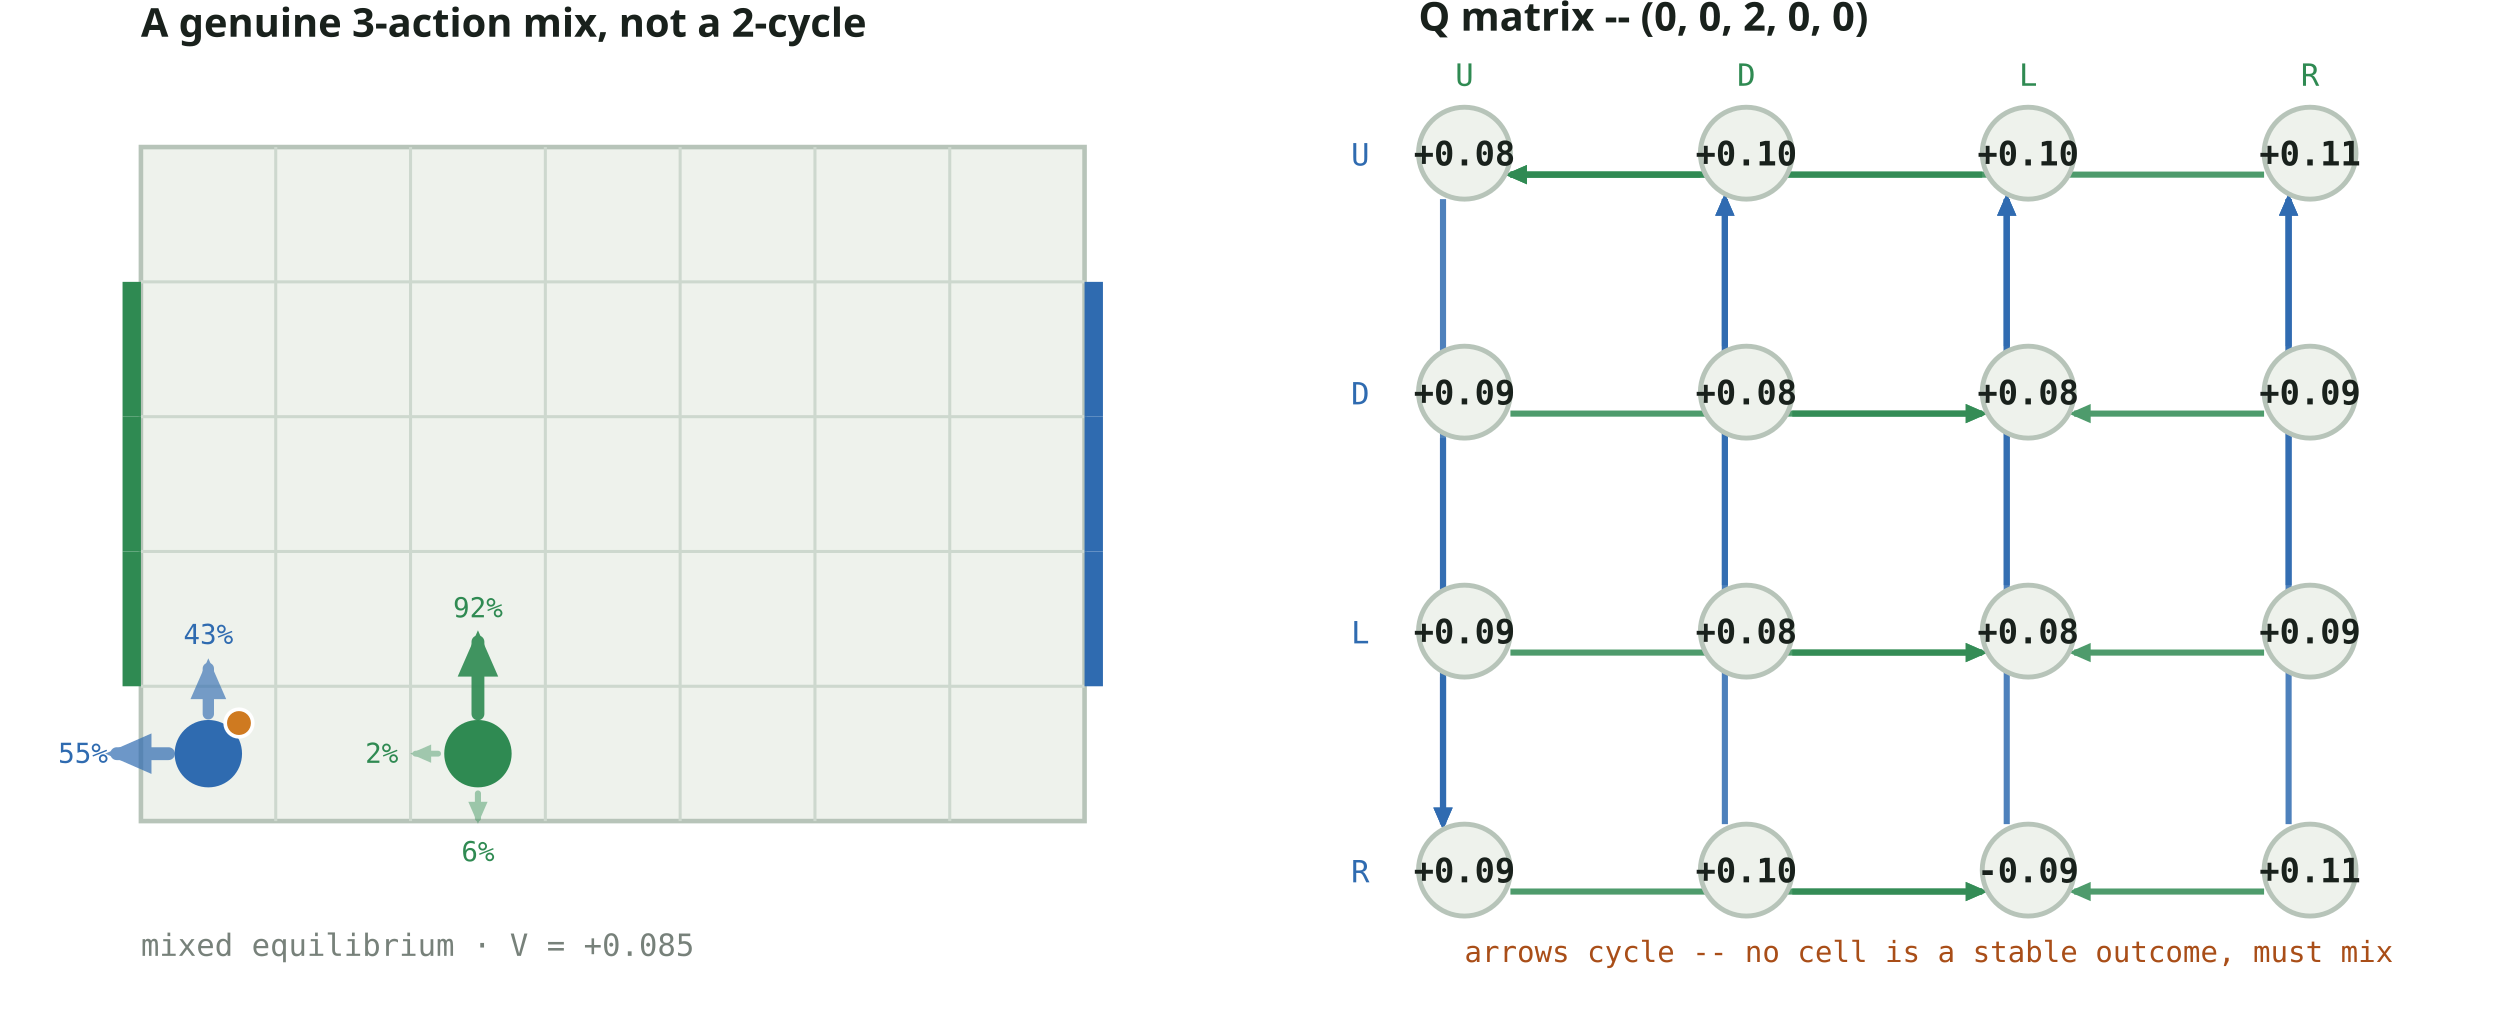
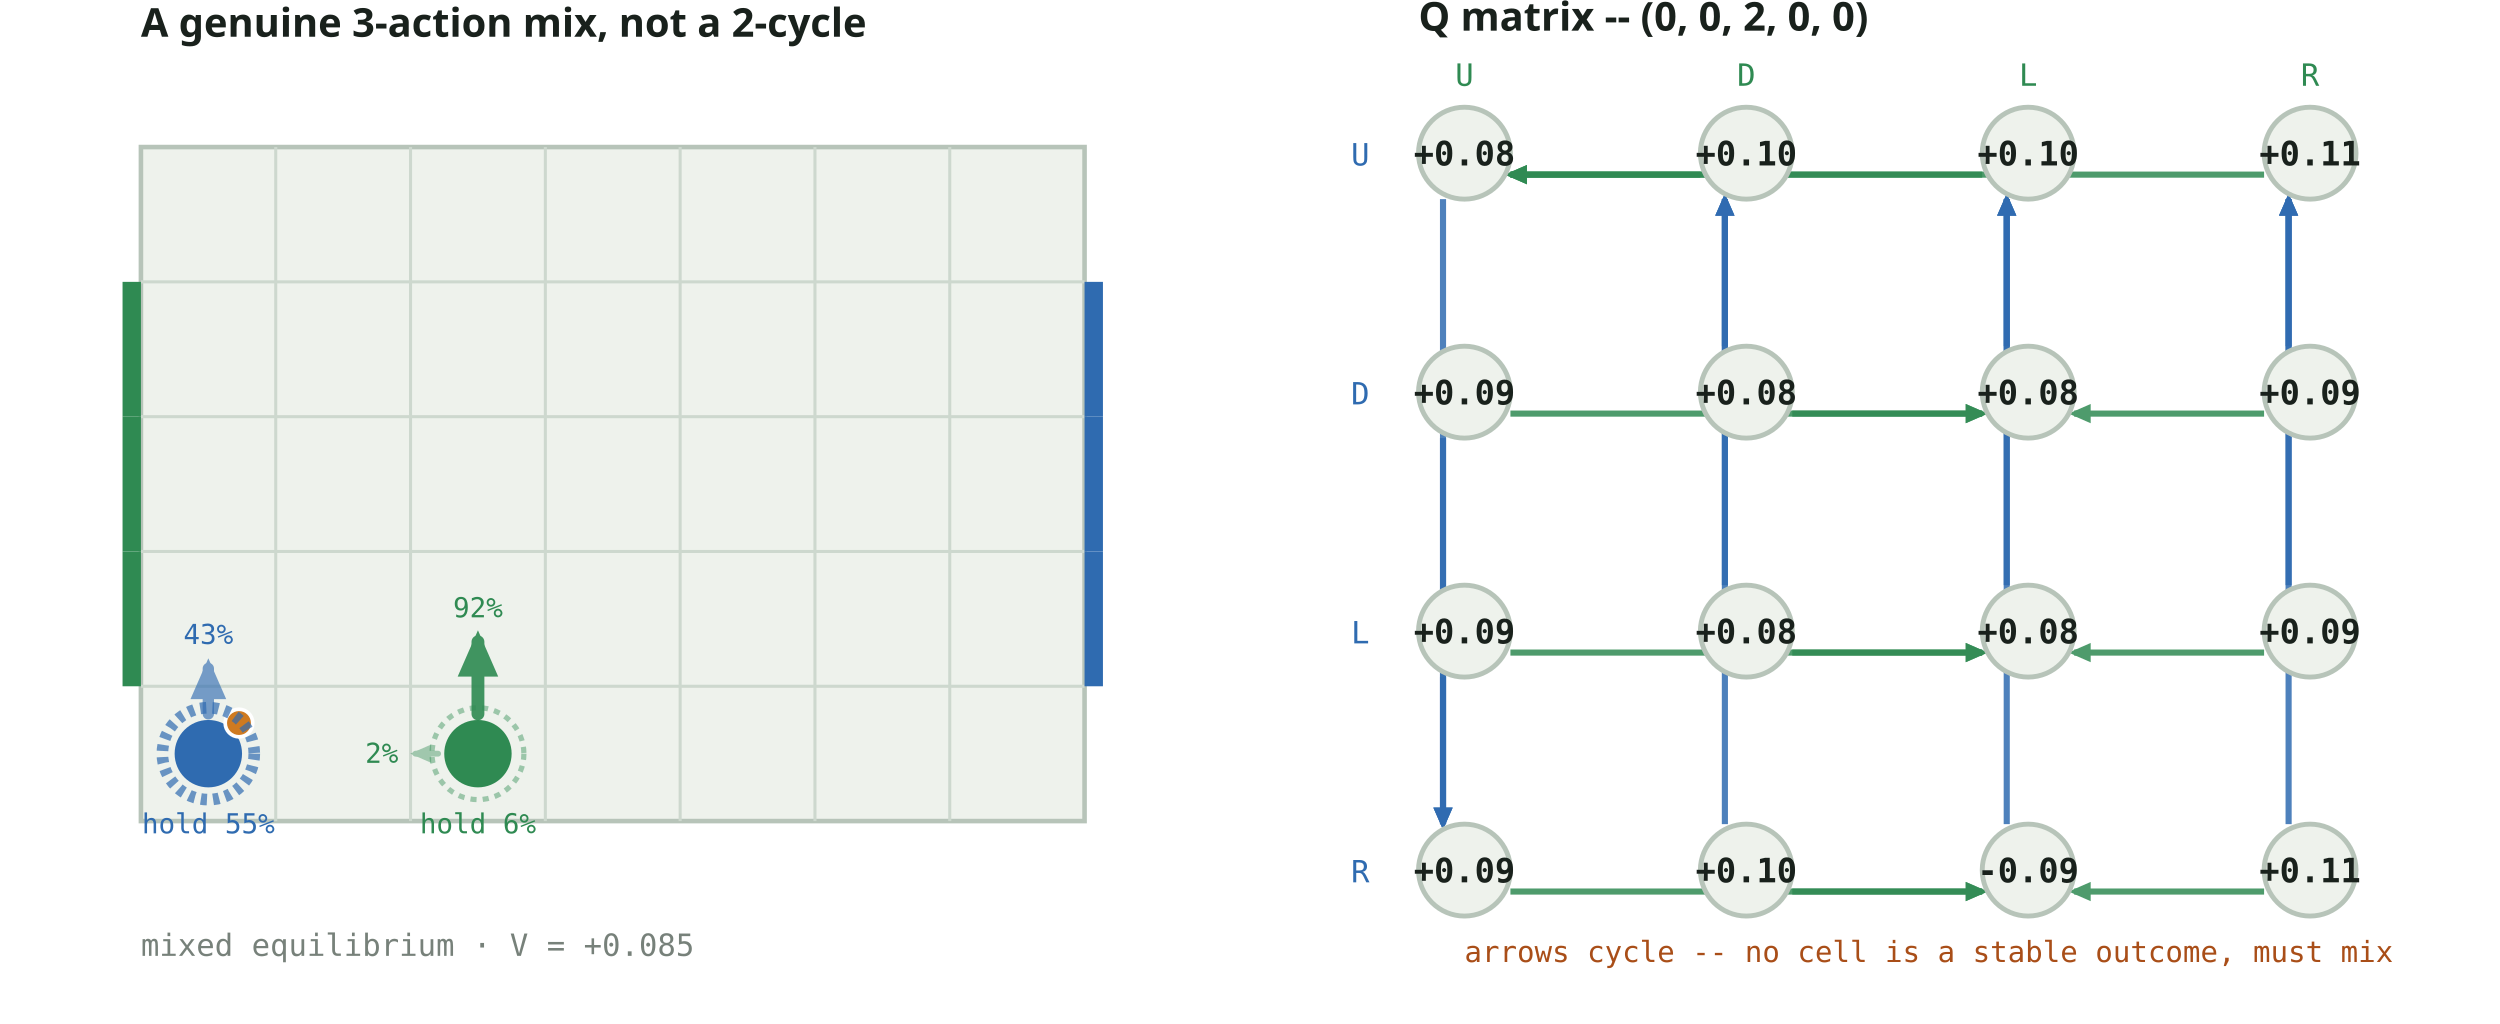
<svg xmlns="http://www.w3.org/2000/svg" viewBox="0 0 816 334" role="img" aria-label="panel">
  <g transform="translate(16.0 18.0)">
    <clipPath id="pnl0">
      <rect x="-16.0" y="-16.0" width="400.0" height="330.0" />
    </clipPath>
    <g clip-path="url(#pnl0)">
      <defs>
        <marker id="ah-2f6bb0" viewBox="0 0 8 8" refX="6" refY="4" markerWidth="3.6" markerHeight="3.6" orient="auto">
          <path d="M0 0.5 L8 4 L0 7.5 z" fill="var(--p0, #2f6bb0)" />
        </marker>
        <marker id="ah-2f8a52" viewBox="0 0 8 8" refX="6" refY="4" markerWidth="3.6" markerHeight="3.6" orient="auto">
          <path d="M0 0.5 L8 4 L0 7.5 z" fill="var(--p1, #2f8a52)" />
        </marker>
      </defs>
      <rect x="30" y="30" width="308" height="220" fill="var(--tint, #eef2ec)" stroke="var(--rule-strong, #b7c4b9)" stroke-width="1.5" />
      <line x1="74" y1="30" x2="74" y2="250" stroke="var(--rule, #cdd8ce)" stroke-width="1" />
      <line x1="118" y1="30" x2="118" y2="250" stroke="var(--rule, #cdd8ce)" stroke-width="1" />
      <line x1="162" y1="30" x2="162" y2="250" stroke="var(--rule, #cdd8ce)" stroke-width="1" />
      <line x1="206" y1="30" x2="206" y2="250" stroke="var(--rule, #cdd8ce)" stroke-width="1" />
      <line x1="250" y1="30" x2="250" y2="250" stroke="var(--rule, #cdd8ce)" stroke-width="1" />
      <line x1="294" y1="30" x2="294" y2="250" stroke="var(--rule, #cdd8ce)" stroke-width="1" />
      <line x1="30" y1="74" x2="338" y2="74" stroke="var(--rule, #cdd8ce)" stroke-width="1" />
      <line x1="30" y1="118" x2="338" y2="118" stroke="var(--rule, #cdd8ce)" stroke-width="1" />
      <line x1="30" y1="162" x2="338" y2="162" stroke="var(--rule, #cdd8ce)" stroke-width="1" />
      <line x1="30" y1="206" x2="338" y2="206" stroke="var(--rule, #cdd8ce)" stroke-width="1" />
      <rect x="24" y="162" width="6" height="44" fill="var(--p1, #2f8a52)" />
      <rect x="338" y="162" width="6" height="44" fill="var(--p0, #2f6bb0)" />
      <rect x="24" y="118" width="6" height="44" fill="var(--p1, #2f8a52)" />
      <rect x="338" y="118" width="6" height="44" fill="var(--p0, #2f6bb0)" />
      <rect x="24" y="74" width="6" height="44" fill="var(--p1, #2f8a52)" />
      <rect x="338" y="74" width="6" height="44" fill="var(--p0, #2f6bb0)" />
      <circle cx="52.0" cy="228.0" r="11" fill="var(--p0, #2f6bb0)" />
      <circle cx="140.0" cy="228.0" r="11" fill="var(--p1, #2f8a52)" />
      <circle cx="62.0" cy="218.0" r="4.5" fill="var(--ball, #cf7a20)" stroke="var(--paper, #ffffff)" stroke-width="1.2" />
+       <circle cx="52.0" cy="228.0" r="15" fill="none" stroke="var(--p0, #2f6bb0)" stroke-width="3.8" stroke-dasharray="2 2" opacity="0.70" />
+       <text x="52.0" y="254.0" text-anchor="middle" font-family="ui-monospace,monospace" font-size="9" fill="var(--p0, #2f6bb0)">hold 55%</text>
      <line x1="52.0" y1="215.0" x2="52.0" y2="200.2" stroke="var(--p0, #2f6bb0)" stroke-width="3.7" stroke-linecap="round" opacity="0.64" marker-end="url(#ah-2f6bb0)" />
      <text x="52.0" y="192.2" text-anchor="middle" font-family="ui-monospace,monospace" font-size="9" fill="var(--p0, #2f6bb0)">43%</text>
-       <line x1="39.0" y1="228.0" x2="22.1" y2="228.0" stroke="var(--p0, #2f6bb0)" stroke-width="4.2" stroke-linecap="round" opacity="0.70" marker-end="url(#ah-2f6bb0)" />
-       <text x="11.1" y="231.0" text-anchor="middle" font-family="ui-monospace,monospace" font-size="9" fill="var(--p0, #2f6bb0)">55%</text>
+       <circle cx="140.0" cy="228.0" r="15" fill="none" stroke="var(--p1, #2f8a52)" stroke-width="1.7" stroke-dasharray="2 2" opacity="0.43" />
+       <text x="140.0" y="254.0" text-anchor="middle" font-family="ui-monospace,monospace" font-size="9" fill="var(--p1, #2f8a52)">hold 6%</text>
      <line x1="140.0" y1="215.0" x2="140.0" y2="191.5" stroke="var(--p1, #2f8a52)" stroke-width="4.2" stroke-linecap="round" opacity="0.91" marker-end="url(#ah-2f8a52)" />
      <text x="140.0" y="183.5" text-anchor="middle" font-family="ui-monospace,monospace" font-size="9" fill="var(--p1, #2f8a52)">92%</text>
-       <line x1="140.0" y1="241.0" x2="140.0" y2="249.1" stroke="var(--p1, #2f8a52)" stroke-width="2.0" stroke-linecap="round" opacity="0.43" marker-end="url(#ah-2f8a52)" />
-       <text x="140.0" y="263.1" text-anchor="middle" font-family="ui-monospace,monospace" font-size="9" fill="var(--p1, #2f8a52)">6%</text>
      <line x1="127.0" y1="228.0" x2="119.6" y2="228.0" stroke="var(--p1, #2f8a52)" stroke-width="1.9" stroke-linecap="round" opacity="0.41" marker-end="url(#ah-2f8a52)" />
      <text x="108.6" y="231.0" text-anchor="middle" font-family="ui-monospace,monospace" font-size="9" fill="var(--p1, #2f8a52)">2%</text>
      <text x="30" y="294" font-family="ui-monospace,monospace" font-size="10" fill="var(--ink-faint, #77817a)">mixed equilibrium · V = +0.085</text>
      <text x="30" y="-6" font-family="Barlow Semi Condensed,sans-serif" font-weight="600" font-size="13" fill="var(--ink, #19211c)">A genuine 3-action mix, not a 2-cycle</text>
    </g>
  </g>
  <g transform="translate(432.0 16.0)">
    <clipPath id="pnl1">
      <rect x="-16.0" y="-16.0" width="400.0" height="334.0" />
    </clipPath>
    <g clip-path="url(#pnl1)">
      <text x="31" y="-6" font-family="Barlow Semi Condensed,sans-serif" font-weight="600" font-size="13" fill="var(--ink, #19211c)">Q matrix -- (0, 0, 2, 0, 0)</text>
      <defs>
        <marker id="ah-2f6bb0" viewBox="0 0 8 8" refX="6" refY="4" markerWidth="3.6" markerHeight="3.6" orient="auto">
          <path d="M0 0.5 L8 4 L0 7.5 z" fill="var(--p0, #2f6bb0)" />
        </marker>
        <marker id="ah-2f8a52" viewBox="0 0 8 8" refX="6" refY="4" markerWidth="3.6" markerHeight="3.6" orient="auto">
          <path d="M0 0.5 L8 4 L0 7.5 z" fill="var(--p1, #2f8a52)" />
        </marker>
      </defs>
      <text x="46" y="12" text-anchor="middle" font-family="ui-monospace,monospace" font-size="10" fill="var(--p1, #2f8a52)">U</text>
      <text x="138" y="12" text-anchor="middle" font-family="ui-monospace,monospace" font-size="10" fill="var(--p1, #2f8a52)">D</text>
      <text x="230" y="12" text-anchor="middle" font-family="ui-monospace,monospace" font-size="10" fill="var(--p1, #2f8a52)">L</text>
      <text x="322" y="12" text-anchor="middle" font-family="ui-monospace,monospace" font-size="10" fill="var(--p1, #2f8a52)">R</text>
      <text x="12" y="38" text-anchor="middle" font-family="ui-monospace,monospace" font-size="10" fill="var(--p0, #2f6bb0)">U</text>
      <text x="12" y="116" text-anchor="middle" font-family="ui-monospace,monospace" font-size="10" fill="var(--p0, #2f6bb0)">D</text>
      <text x="12" y="194" text-anchor="middle" font-family="ui-monospace,monospace" font-size="10" fill="var(--p0, #2f6bb0)">L</text>
      <text x="12" y="272" text-anchor="middle" font-family="ui-monospace,monospace" font-size="10" fill="var(--p0, #2f6bb0)">R</text>
      <line x1="39.0" y1="49.0" x2="39.0" y2="253.0" stroke="var(--p0, #2f6bb0)" stroke-width="2" marker-end="url(#ah-2f6bb0)" opacity=".85" />
      <line x1="39.0" y1="127.0" x2="39.0" y2="253.0" stroke="var(--p0, #2f6bb0)" stroke-width="2" marker-end="url(#ah-2f6bb0)" opacity=".85" />
      <line x1="39.0" y1="205.0" x2="39.0" y2="253.0" stroke="var(--p0, #2f6bb0)" stroke-width="2" marker-end="url(#ah-2f6bb0)" opacity=".85" />
      <line x1="131.0" y1="97.0" x2="131.0" y2="49.0" stroke="var(--p0, #2f6bb0)" stroke-width="2" marker-end="url(#ah-2f6bb0)" opacity=".85" />
      <line x1="131.0" y1="175.0" x2="131.0" y2="49.0" stroke="var(--p0, #2f6bb0)" stroke-width="2" marker-end="url(#ah-2f6bb0)" opacity=".85" />
      <line x1="131.0" y1="253.0" x2="131.0" y2="49.0" stroke="var(--p0, #2f6bb0)" stroke-width="2" marker-end="url(#ah-2f6bb0)" opacity=".85" />
      <line x1="223.0" y1="97.0" x2="223.0" y2="49.0" stroke="var(--p0, #2f6bb0)" stroke-width="2" marker-end="url(#ah-2f6bb0)" opacity=".85" />
      <line x1="223.0" y1="175.0" x2="223.0" y2="49.0" stroke="var(--p0, #2f6bb0)" stroke-width="2" marker-end="url(#ah-2f6bb0)" opacity=".85" />
      <line x1="223.0" y1="253.0" x2="223.0" y2="49.0" stroke="var(--p0, #2f6bb0)" stroke-width="2" marker-end="url(#ah-2f6bb0)" opacity=".85" />
      <line x1="315.0" y1="97.0" x2="315.0" y2="49.0" stroke="var(--p0, #2f6bb0)" stroke-width="2" marker-end="url(#ah-2f6bb0)" opacity=".85" />
      <line x1="315.0" y1="175.0" x2="315.0" y2="49.0" stroke="var(--p0, #2f6bb0)" stroke-width="2" marker-end="url(#ah-2f6bb0)" opacity=".85" />
      <line x1="315.0" y1="253.0" x2="315.0" y2="49.0" stroke="var(--p0, #2f6bb0)" stroke-width="2" marker-end="url(#ah-2f6bb0)" opacity=".85" />
      <line x1="123.0" y1="41.0" x2="61.0" y2="41.0" stroke="var(--p1, #2f8a52)" stroke-width="2" marker-end="url(#ah-2f8a52)" opacity=".85" />
      <line x1="215.0" y1="41.0" x2="61.0" y2="41.0" stroke="var(--p1, #2f8a52)" stroke-width="2" marker-end="url(#ah-2f8a52)" opacity=".85" />
      <line x1="307.0" y1="41.0" x2="61.0" y2="41.0" stroke="var(--p1, #2f8a52)" stroke-width="2" marker-end="url(#ah-2f8a52)" opacity=".85" />
      <line x1="61.0" y1="119.0" x2="215.0" y2="119.0" stroke="var(--p1, #2f8a52)" stroke-width="2" marker-end="url(#ah-2f8a52)" opacity=".85" />
      <line x1="153.0" y1="119.0" x2="215.0" y2="119.0" stroke="var(--p1, #2f8a52)" stroke-width="2" marker-end="url(#ah-2f8a52)" opacity=".85" />
      <line x1="307.0" y1="119.0" x2="245.0" y2="119.0" stroke="var(--p1, #2f8a52)" stroke-width="2" marker-end="url(#ah-2f8a52)" opacity=".85" />
      <line x1="61.0" y1="197.0" x2="215.0" y2="197.0" stroke="var(--p1, #2f8a52)" stroke-width="2" marker-end="url(#ah-2f8a52)" opacity=".85" />
      <line x1="153.0" y1="197.0" x2="215.0" y2="197.0" stroke="var(--p1, #2f8a52)" stroke-width="2" marker-end="url(#ah-2f8a52)" opacity=".85" />
      <line x1="307.0" y1="197.0" x2="245.0" y2="197.0" stroke="var(--p1, #2f8a52)" stroke-width="2" marker-end="url(#ah-2f8a52)" opacity=".85" />
      <line x1="61.0" y1="275.0" x2="215.0" y2="275.0" stroke="var(--p1, #2f8a52)" stroke-width="2" marker-end="url(#ah-2f8a52)" opacity=".85" />
      <line x1="153.0" y1="275.0" x2="215.0" y2="275.0" stroke="var(--p1, #2f8a52)" stroke-width="2" marker-end="url(#ah-2f8a52)" opacity=".85" />
      <line x1="307.0" y1="275.0" x2="245.0" y2="275.0" stroke="var(--p1, #2f8a52)" stroke-width="2" marker-end="url(#ah-2f8a52)" opacity=".85" />
      <circle cx="46.0" cy="34.0" r="15" fill="var(--tint, #eef2ec)" stroke="var(--rule-strong, #b7c4b9)" stroke-width="1.6" />
      <text x="46.0" y="38.0" text-anchor="middle" font-family="ui-monospace,monospace" font-weight="600" font-size="11" fill="var(--ink, #19211c)">+0.08</text>
      <circle cx="138.0" cy="34.0" r="15" fill="var(--tint, #eef2ec)" stroke="var(--rule-strong, #b7c4b9)" stroke-width="1.6" />
      <text x="138.0" y="38.0" text-anchor="middle" font-family="ui-monospace,monospace" font-weight="600" font-size="11" fill="var(--ink, #19211c)">+0.10</text>
      <circle cx="230.0" cy="34.0" r="15" fill="var(--tint, #eef2ec)" stroke="var(--rule-strong, #b7c4b9)" stroke-width="1.6" />
      <text x="230.0" y="38.0" text-anchor="middle" font-family="ui-monospace,monospace" font-weight="600" font-size="11" fill="var(--ink, #19211c)">+0.10</text>
      <circle cx="322.0" cy="34.0" r="15" fill="var(--tint, #eef2ec)" stroke="var(--rule-strong, #b7c4b9)" stroke-width="1.6" />
      <text x="322.0" y="38.0" text-anchor="middle" font-family="ui-monospace,monospace" font-weight="600" font-size="11" fill="var(--ink, #19211c)">+0.11</text>
      <circle cx="46.0" cy="112.0" r="15" fill="var(--tint, #eef2ec)" stroke="var(--rule-strong, #b7c4b9)" stroke-width="1.6" />
      <text x="46.0" y="116.0" text-anchor="middle" font-family="ui-monospace,monospace" font-weight="600" font-size="11" fill="var(--ink, #19211c)">+0.09</text>
      <circle cx="138.0" cy="112.0" r="15" fill="var(--tint, #eef2ec)" stroke="var(--rule-strong, #b7c4b9)" stroke-width="1.6" />
      <text x="138.0" y="116.0" text-anchor="middle" font-family="ui-monospace,monospace" font-weight="600" font-size="11" fill="var(--ink, #19211c)">+0.08</text>
      <circle cx="230.0" cy="112.0" r="15" fill="var(--tint, #eef2ec)" stroke="var(--rule-strong, #b7c4b9)" stroke-width="1.6" />
      <text x="230.0" y="116.0" text-anchor="middle" font-family="ui-monospace,monospace" font-weight="600" font-size="11" fill="var(--ink, #19211c)">+0.08</text>
      <circle cx="322.0" cy="112.0" r="15" fill="var(--tint, #eef2ec)" stroke="var(--rule-strong, #b7c4b9)" stroke-width="1.6" />
      <text x="322.0" y="116.0" text-anchor="middle" font-family="ui-monospace,monospace" font-weight="600" font-size="11" fill="var(--ink, #19211c)">+0.09</text>
      <circle cx="46.0" cy="190.0" r="15" fill="var(--tint, #eef2ec)" stroke="var(--rule-strong, #b7c4b9)" stroke-width="1.6" />
      <text x="46.0" y="194.0" text-anchor="middle" font-family="ui-monospace,monospace" font-weight="600" font-size="11" fill="var(--ink, #19211c)">+0.09</text>
      <circle cx="138.0" cy="190.0" r="15" fill="var(--tint, #eef2ec)" stroke="var(--rule-strong, #b7c4b9)" stroke-width="1.6" />
      <text x="138.0" y="194.0" text-anchor="middle" font-family="ui-monospace,monospace" font-weight="600" font-size="11" fill="var(--ink, #19211c)">+0.08</text>
      <circle cx="230.0" cy="190.0" r="15" fill="var(--tint, #eef2ec)" stroke="var(--rule-strong, #b7c4b9)" stroke-width="1.6" />
      <text x="230.0" y="194.0" text-anchor="middle" font-family="ui-monospace,monospace" font-weight="600" font-size="11" fill="var(--ink, #19211c)">+0.08</text>
      <circle cx="322.0" cy="190.0" r="15" fill="var(--tint, #eef2ec)" stroke="var(--rule-strong, #b7c4b9)" stroke-width="1.6" />
      <text x="322.0" y="194.0" text-anchor="middle" font-family="ui-monospace,monospace" font-weight="600" font-size="11" fill="var(--ink, #19211c)">+0.09</text>
      <circle cx="46.0" cy="268.0" r="15" fill="var(--tint, #eef2ec)" stroke="var(--rule-strong, #b7c4b9)" stroke-width="1.6" />
      <text x="46.0" y="272.0" text-anchor="middle" font-family="ui-monospace,monospace" font-weight="600" font-size="11" fill="var(--ink, #19211c)">+0.09</text>
      <circle cx="138.0" cy="268.0" r="15" fill="var(--tint, #eef2ec)" stroke="var(--rule-strong, #b7c4b9)" stroke-width="1.6" />
      <text x="138.0" y="272.0" text-anchor="middle" font-family="ui-monospace,monospace" font-weight="600" font-size="11" fill="var(--ink, #19211c)">+0.10</text>
      <circle cx="230.0" cy="268.0" r="15" fill="var(--tint, #eef2ec)" stroke="var(--rule-strong, #b7c4b9)" stroke-width="1.6" />
      <text x="230.0" y="272.0" text-anchor="middle" font-family="ui-monospace,monospace" font-weight="600" font-size="11" fill="var(--ink, #19211c)">-0.09</text>
      <circle cx="322.0" cy="268.0" r="15" fill="var(--tint, #eef2ec)" stroke="var(--rule-strong, #b7c4b9)" stroke-width="1.6" />
      <text x="322.0" y="272.0" text-anchor="middle" font-family="ui-monospace,monospace" font-weight="600" font-size="11" fill="var(--ink, #19211c)">+0.11</text>
      <text x="46" y="298" font-family="ui-monospace,monospace" font-size="9.5" fill="#a94e18">arrows cycle -- no cell is a stable outcome, must mix</text>
    </g>
  </g>
</svg>
